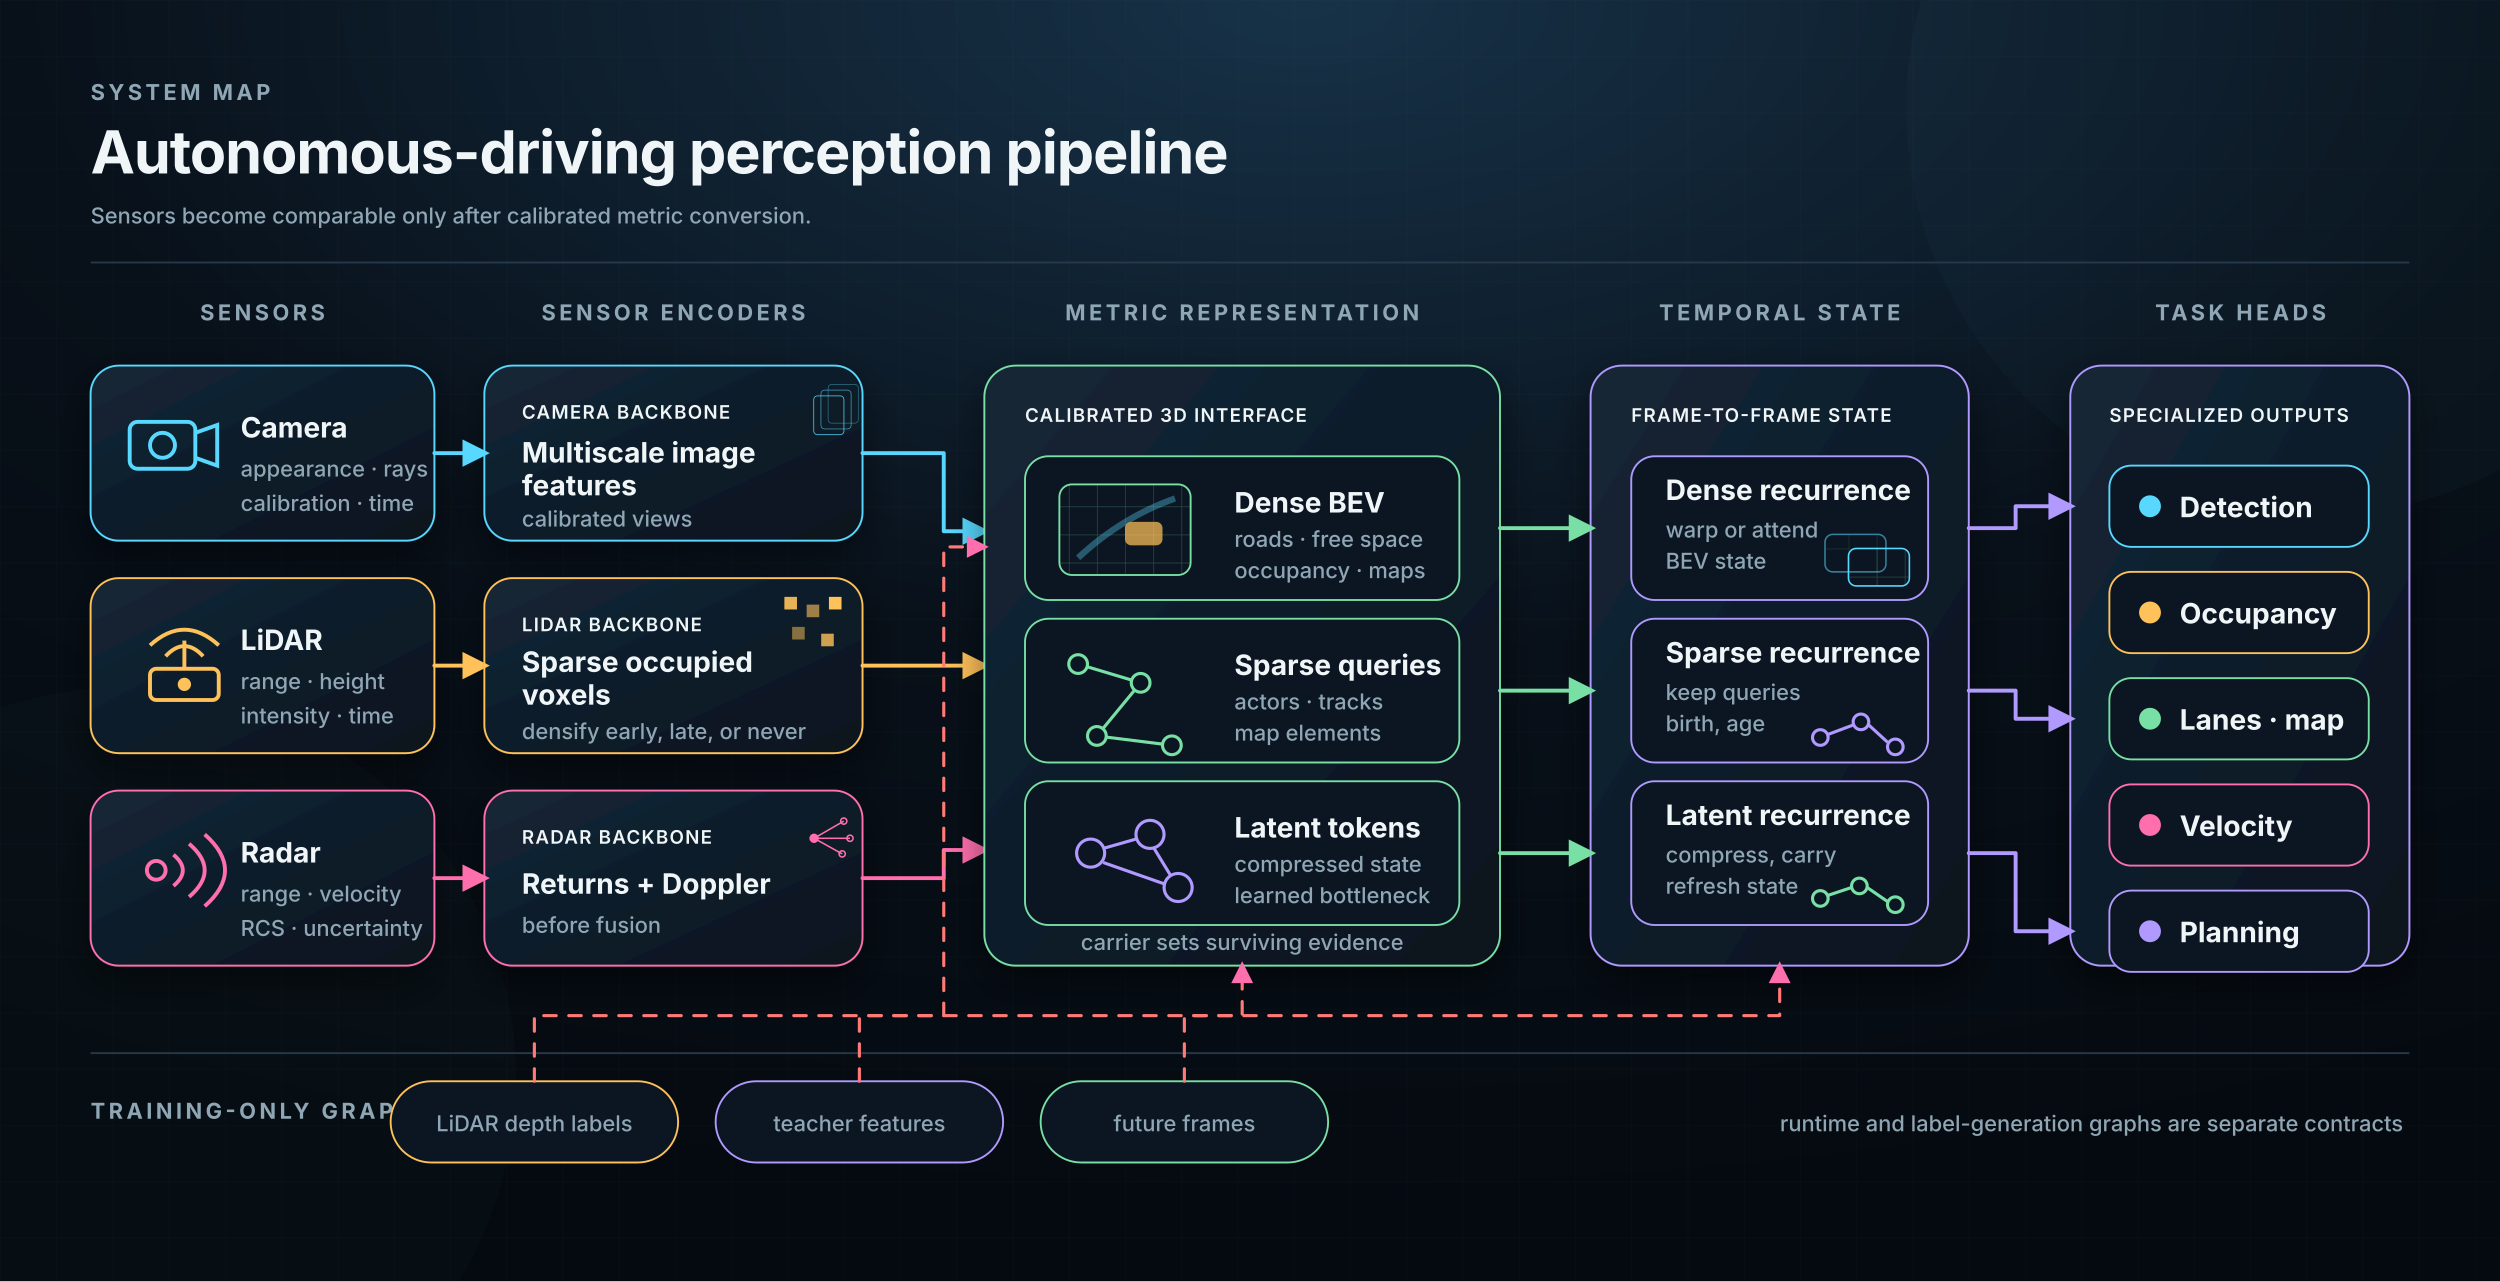
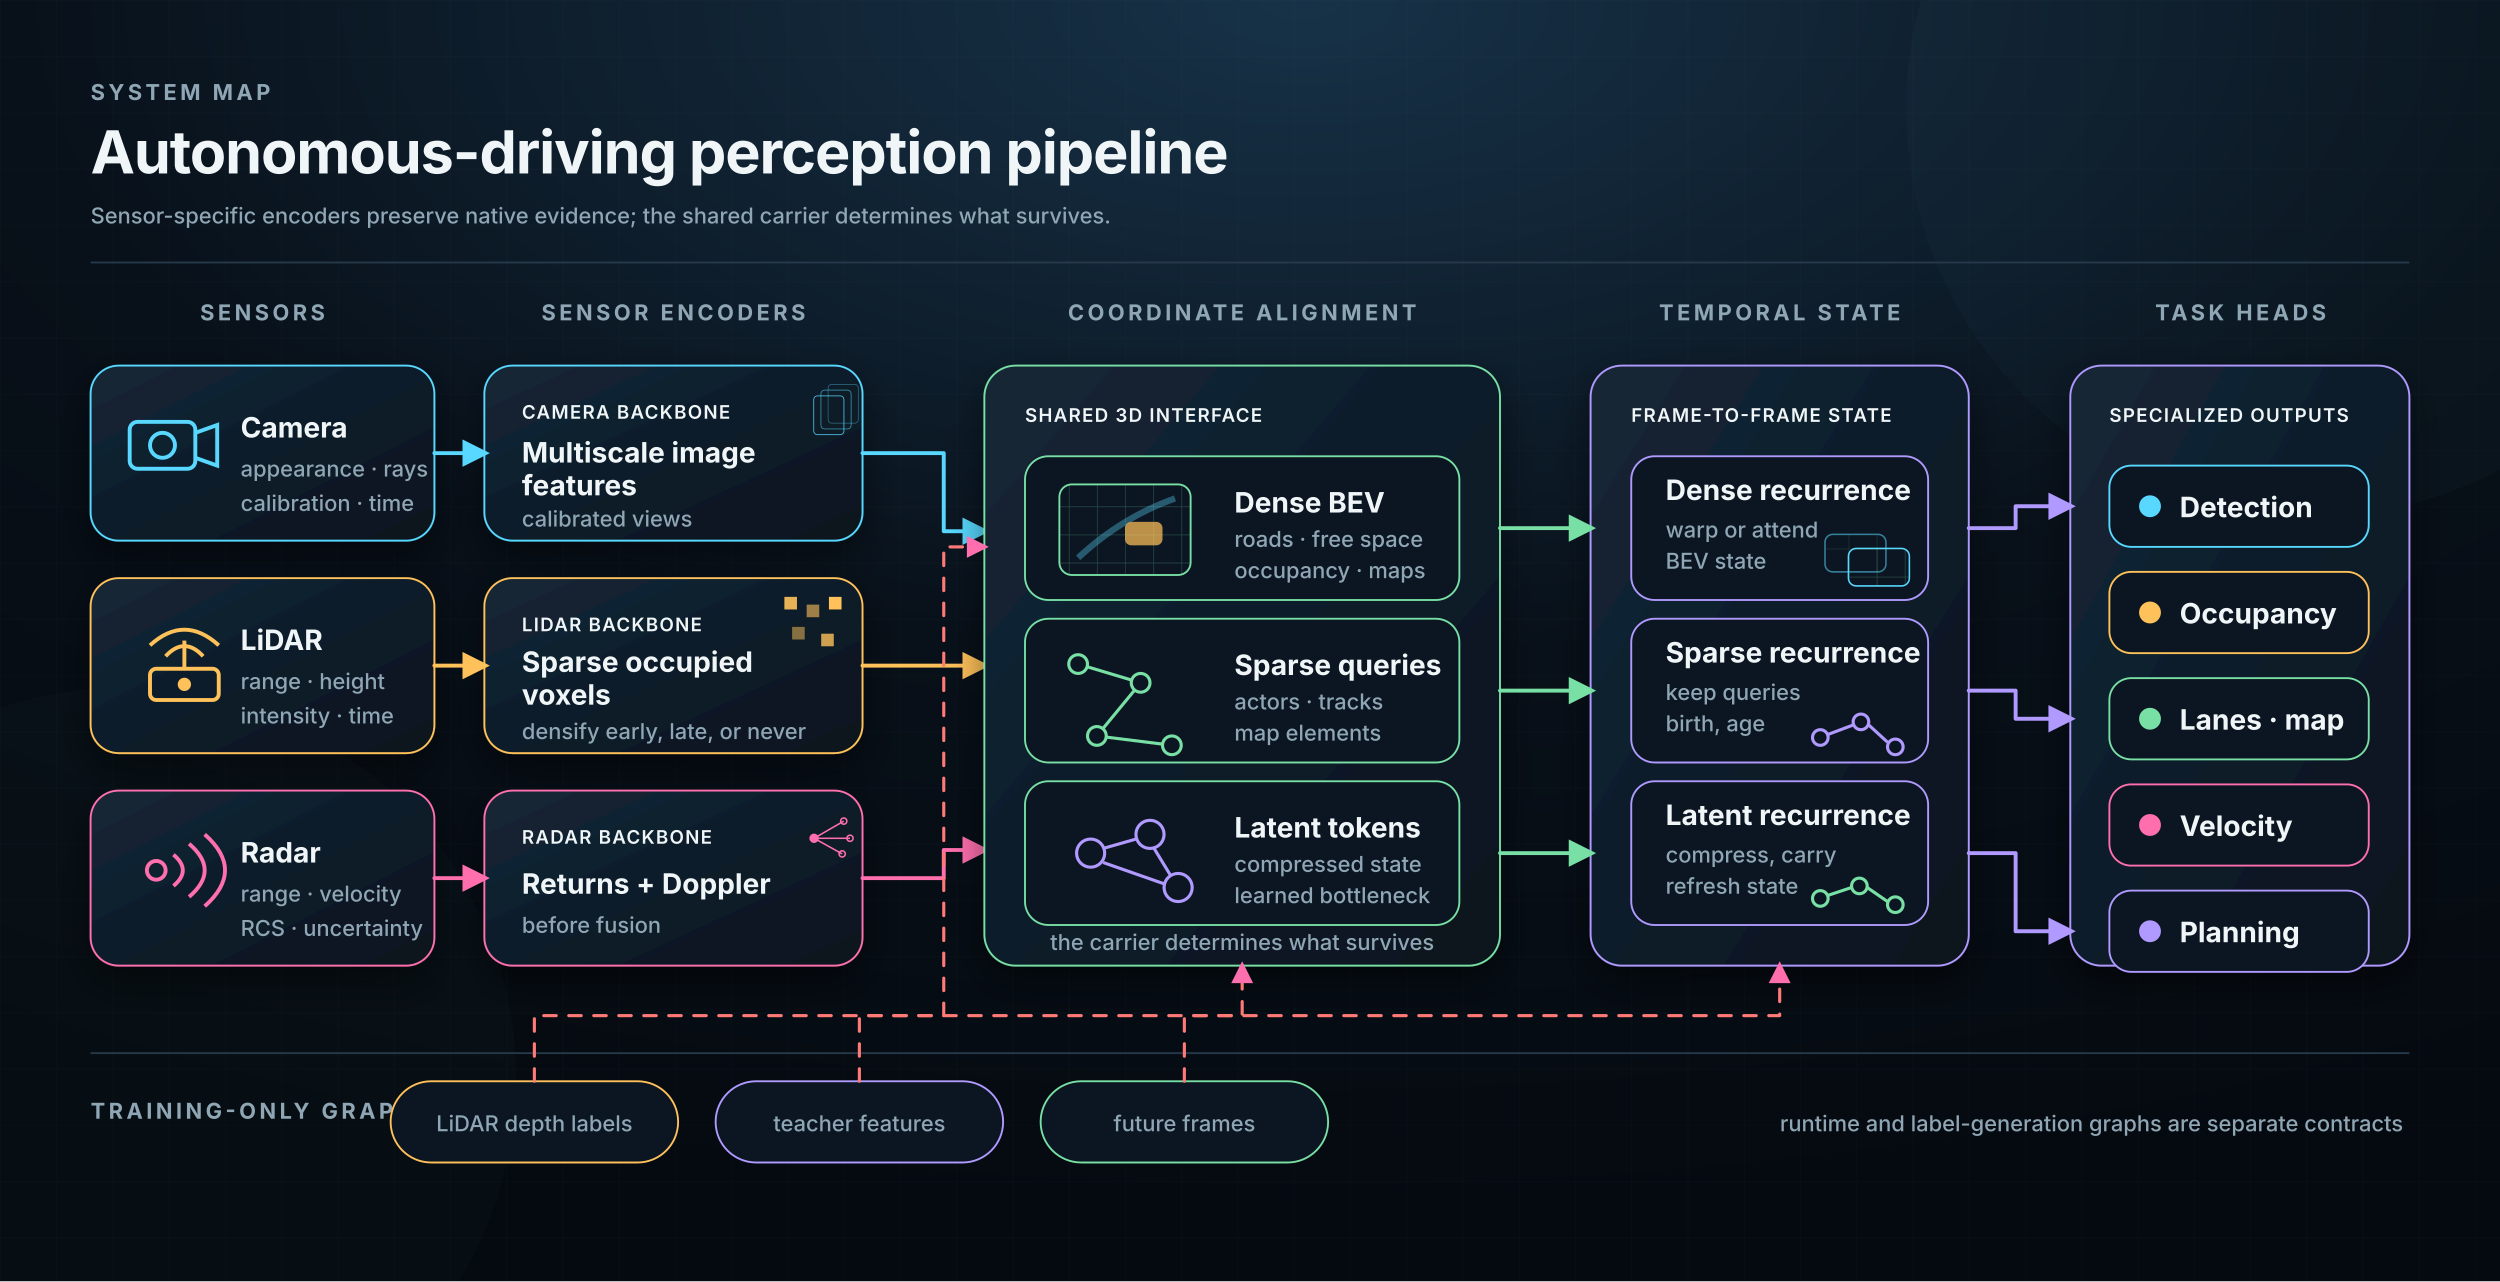
<svg xmlns="http://www.w3.org/2000/svg" width="1600" height="820" viewBox="0 0 1600 820" role="img" aria-labelledby="title desc">
  <defs>
    <radialGradient id="bg" cx="52%" cy="0%" r="96%">
      <stop offset="0%" stop-color="#173248" />
      <stop offset="54%" stop-color="#081019" />
      <stop offset="100%" stop-color="#050a10" />
    </radialGradient>
    <linearGradient id="panel" x1="0" y1="0" x2="1" y2="1">
      <stop offset="0%" stop-color="#142737" />
      <stop offset="55%" stop-color="#0e1c28" />
      <stop offset="100%" stop-color="#09131d" />
    </linearGradient>
    <pattern id="micro" width="36" height="36" patternUnits="userSpaceOnUse">
      <path d="M36 0H0V36" fill="none" stroke="#8cb4c8" stroke-width=".6" opacity=".12" />
    </pattern>
    <pattern id="bev" width="18" height="18" patternUnits="userSpaceOnUse">
      <path d="M18 0H0V18" fill="none" stroke="#78e0a5" stroke-width=".7" opacity=".32" />
    </pattern>
    <filter id="shadow" x="-20%" y="-20%" width="140%" height="150%">
      <feDropShadow dx="0" dy="10" stdDeviation="12" flood-color="#02070c" flood-opacity=".48" />
    </filter>
    <filter id="glow" x="-100%" y="-100%" width="300%" height="300%">
      <feGaussianBlur stdDeviation="7" />
    </filter>
    <marker id="arrow-camera" viewBox="0 0 10 10" refX="8" refY="5" markerWidth="7" markerHeight="7" orient="auto">
      <path d="M0 0 10 5 0 10Z" fill="#58d8ff" />
    </marker>
    <marker id="arrow-lidar" viewBox="0 0 10 10" refX="8" refY="5" markerWidth="7" markerHeight="7" orient="auto">
      <path d="M0 0 10 5 0 10Z" fill="#ffc15a" />
    </marker>
    <marker id="arrow-radar" viewBox="0 0 10 10" refX="8" refY="5" markerWidth="7" markerHeight="7" orient="auto">
      <path d="M0 0 10 5 0 10Z" fill="#ff6fae" />
    </marker>
    <marker id="arrow-metric" viewBox="0 0 10 10" refX="8" refY="5" markerWidth="7" markerHeight="7" orient="auto">
      <path d="M0 0 10 5 0 10Z" fill="#78e0a5" />
    </marker>
    <marker id="arrow-task" viewBox="0 0 10 10" refX="8" refY="5" markerWidth="7" markerHeight="7" orient="auto">
      <path d="M0 0 10 5 0 10Z" fill="#b19aff" />
    </marker>
    <style>
      text{font-family:"SF Pro Display","SF Pro Text",Inter,Arial,sans-serif;fill:#f0f6f8}.title{font-size:38px;font-weight:680;letter-spacing:-.7px}.kicker{font-size:14px;font-weight:650;letter-spacing:2.2px;fill:#8fa6b5}.label{font-size:18px;font-weight:650}.small{font-size:14px;font-weight:520;fill:#8fa6b5}.micro{font-size:12px;font-weight:600;letter-spacing:.8px}.cam{stroke:#58d8ff}.lidar{stroke:#ffc15a}.radar{stroke:#ff6fae}.metric{stroke:#78e0a5}.task{stroke:#b19aff}.flow{fill:none;stroke-width:2.5;stroke-linecap:round;stroke-linejoin:round}.train{fill:none;stroke:#ff7a76;stroke-width:2;stroke-dasharray:8 8;stroke-linecap:round;stroke-linejoin:round}.node{fill:url(#panel);stroke-width:1.2}.chip{fill:#0c1622;stroke-width:1.2}
    </style>
  </defs>
  <rect width="1600" height="820" fill="url(#bg)" />
  <rect width="1600" height="820" fill="url(#micro)" opacity=".32" />
  <circle cx="1480" cy="70" r="260" fill="#58d8ff" opacity=".025" />
  <circle cx="80" cy="690" r="250" fill="#78e0a5" opacity=".02" />
  <text x="58" y="64" class="kicker" fill="#78e0a5">SYSTEM MAP</text>
  <text x="58" y="111" class="title">Autonomous-driving perception pipeline</text>
-   <text x="58" y="143" class="small">Sensors become comparable only after calibrated metric conversion.</text>
+   <text x="58" y="143" class="small">Sensor-specific encoders preserve native evidence; the shared carrier determines what survives.</text>
  <line x1="58" y1="168" x2="1542" y2="168" stroke="#26394a" stroke-width="1.2" />
  <text x="168" y="205" class="kicker" text-anchor="middle">SENSORS</text>
  <text x="431" y="205" class="kicker" text-anchor="middle">SENSOR ENCODERS</text>
-   <text x="795" y="205" class="kicker" text-anchor="middle">METRIC REPRESENTATION</text>
+   <text x="795" y="205" class="kicker" text-anchor="middle">COORDINATE ALIGNMENT</text>
  <text x="1139" y="205" class="kicker" text-anchor="middle">TEMPORAL STATE</text>
  <text x="1434" y="205" class="kicker" text-anchor="middle">TASK HEADS</text>
  <g filter="url(#shadow)">
    <rect x="58" y="234" width="220" height="112" rx="18" class="node cam" />
    <rect x="58" y="370" width="220" height="112" rx="18" class="node lidar" />
    <rect x="58" y="506" width="220" height="112" rx="18" class="node radar" />
  </g>
  <g transform="translate(83 263)" fill="none" stroke="#58d8ff" stroke-width="2.5">
    <rect x="0" y="7" width="42" height="30" rx="5" />
    <circle cx="21" cy="22" r="8" />
    <path d="M42 14 56 9v26l-14-5" />
  </g>
  <text x="154" y="280" class="label">Camera</text>
  <text x="154" y="305" class="small">appearance · rays</text>
  <text x="154" y="327" class="small">calibration · time</text>
  <g transform="translate(84 397)" fill="none" stroke="#ffc15a" stroke-width="2.5">
    <rect x="12" y="31" width="44" height="20" rx="4" />
    <path d="M34 31V13M22 23Q34 10 46 23M12 16Q34-4 56 16" />
    <circle cx="34" cy="41" r="3" fill="#ffc15a" />
  </g>
  <text x="154" y="416" class="label">LiDAR</text>
  <text x="154" y="441" class="small">range · height</text>
  <text x="154" y="463" class="small">intensity · time</text>
  <g transform="translate(88 534)" fill="none" stroke="#ff6fae" stroke-width="2.5">
    <circle cx="12" cy="23" r="6" />
    <path d="M23 13Q35 23 23 33M33 6Q53 23 33 40M43 0Q69 23 43 46" />
  </g>
  <text x="154" y="552" class="label">Radar</text>
  <text x="154" y="577" class="small">range · velocity</text>
  <text x="154" y="599" class="small">RCS · uncertainty</text>
  <g filter="url(#shadow)">
    <rect x="310" y="234" width="242" height="112" rx="18" class="node cam" />
    <rect x="310" y="370" width="242" height="112" rx="18" class="node lidar" />
    <rect x="310" y="506" width="242" height="112" rx="18" class="node radar" />
  </g>
  <text x="334" y="268" class="micro" fill="#58d8ff">CAMERA BACKBONE</text>
  <text x="334" y="296" class="label">Multiscale image</text>
  <text x="334" y="317" class="label">features</text>
  <text x="334" y="337" class="small">calibrated views</text>
  <g transform="translate(530 246) scale(.46)" fill="none" stroke="#58d8ff">
    <rect width="42" height="54" rx="5" opacity=".45" />
    <rect x="-10" y="8" width="42" height="54" rx="5" opacity=".7" />
    <rect x="-20" y="16" width="42" height="54" rx="5" />
  </g>
  <text x="334" y="404" class="micro" fill="#ffc15a">LIDAR BACKBONE</text>
  <text x="334" y="430" class="label">Sparse occupied</text>
  <text x="334" y="451" class="label">voxels</text>
  <text x="334" y="473" class="small">densify early, late, or never</text>
  <g transform="translate(502 382) scale(.62)" fill="#ffc15a">
    <rect width="13" height="13" opacity=".9" />
    <rect x="23" y="8" width="13" height="13" opacity=".6" />
    <rect x="46" y="0" width="13" height="13" />
    <rect x="8" y="31" width="13" height="13" opacity=".5" />
    <rect x="38" y="38" width="13" height="13" opacity=".8" />
  </g>
  <text x="334" y="540" class="micro" fill="#ff6fae">RADAR BACKBONE</text>
  <text x="334" y="572" class="label">Returns + Doppler</text>
  <text x="334" y="597" class="small">before fusion</text>
  <g transform="translate(513 519) scale(.50)" fill="none" stroke="#ff6fae" stroke-width="2">
    <circle cx="16" cy="35" r="5" fill="#ff6fae" />
    <path d="M16 35 54 13M16 35 62 35M16 35 52 55" />
    <circle cx="54" cy="13" r="4" />
    <circle cx="62" cy="35" r="4" />
    <circle cx="52" cy="55" r="4" />
  </g>
  <path d="M278 290H310" class="flow cam" marker-end="url(#arrow-camera)" />
  <path d="M278 426H310" class="flow lidar" marker-end="url(#arrow-lidar)" />
  <path d="M278 562H310" class="flow radar" marker-end="url(#arrow-radar)" />
  <path d="M552 290H604V340H630" class="flow cam" marker-end="url(#arrow-camera)" />
  <path d="M552 426H630" class="flow lidar" marker-end="url(#arrow-lidar)" />
  <path d="M552 562H604V544H630" class="flow radar" marker-end="url(#arrow-radar)" />
  <g filter="url(#shadow)">
    <rect x="630" y="234" width="330" height="384" rx="20" class="node metric" />
  </g>
-   <text x="656" y="270" class="micro" fill="#78e0a5">CALIBRATED 3D INTERFACE</text>
+   <text x="656" y="270" class="micro" fill="#78e0a5">SHARED 3D INTERFACE</text>
  <rect x="656" y="292" width="278" height="92" rx="15" class="chip metric" />
  <rect x="678" y="310" width="84" height="58" rx="8" fill="url(#bev)" stroke="#78e0a5" stroke-width="1.2" />
  <path d="M690 357Q718 331 752 319" fill="none" stroke="#58d8ff" stroke-width="4" opacity=".35" />
  <rect x="720" y="334" width="24" height="15" rx="4" fill="#ffc15a" opacity=".72" />
  <text x="790" y="328" class="label">Dense BEV</text>
  <text x="790" y="350" class="small">roads · free space</text>
  <text x="790" y="370" class="small">occupancy · maps</text>
  <rect x="656" y="396" width="278" height="92" rx="15" class="chip metric" />
  <g transform="translate(684 417)" fill="none" stroke="#78e0a5" stroke-width="2">
    <path d="M6 8 46 20 18 54 66 60" />
    <circle cx="6" cy="8" r="6" fill="#0c1622" />
    <circle cx="46" cy="20" r="6" fill="#0c1622" />
    <circle cx="18" cy="54" r="6" fill="#0c1622" />
    <circle cx="66" cy="60" r="6" fill="#0c1622" />
  </g>
  <text x="790" y="432" class="label">Sparse queries</text>
  <text x="790" y="454" class="small">actors · tracks</text>
  <text x="790" y="474" class="small">map elements</text>
  <rect x="656" y="500" width="278" height="92" rx="15" class="chip metric" />
  <g transform="translate(684 526)" fill="none" stroke="#b19aff" stroke-width="2">
    <circle cx="14" cy="20" r="9" fill="#0c1622" />
    <circle cx="52" cy="8" r="9" fill="#0c1622" />
    <circle cx="70" cy="42" r="9" fill="#0c1622" />
    <path d="M22 17 43 11M54 16 65 34M22 26 62 40" />
  </g>
  <text x="790" y="536" class="label">Latent tokens</text>
  <text x="790" y="558" class="small">compressed state</text>
  <text x="790" y="578" class="small">learned bottleneck</text>
-   <text x="795" y="608" class="small" text-anchor="middle">carrier sets surviving evidence</text>
+   <text x="795" y="608" class="small" text-anchor="middle">the carrier determines what survives</text>
  <g filter="url(#shadow)">
    <rect x="1018" y="234" width="242" height="384" rx="20" class="node task" />
  </g>
  <text x="1044" y="270" class="micro" fill="#b19aff">FRAME-TO-FRAME STATE</text>
  <rect x="1044" y="292" width="190" height="92" rx="15" class="chip task" />
  <text x="1066" y="320" class="label">Dense recurrence</text>
  <text x="1066" y="344" class="small">warp or attend</text>
  <text x="1066" y="364" class="small">BEV state</text>
  <g transform="translate(1183 351)">
    <rect x="0" y="0" width="39" height="24" rx="5" fill="url(#bev)" stroke="#58d8ff" />
    <rect x="-15" y="-9" width="39" height="24" rx="5" fill="url(#bev)" stroke="#58d8ff" opacity=".55" />
  </g>
  <rect x="1044" y="396" width="190" height="92" rx="15" class="chip task" />
  <text x="1066" y="424" class="label">Sparse recurrence</text>
  <text x="1066" y="448" class="small">keep queries</text>
  <text x="1066" y="468" class="small">birth, age</text>
  <g transform="translate(1165 472)" fill="none" stroke="#b19aff" stroke-width="2">
    <circle cx="0" cy="0" r="5" />
    <circle cx="26" cy="-10" r="5" />
    <circle cx="48" cy="6" r="5" />
    <path d="M5-2 21-8M31-8 43 3" />
  </g>
  <rect x="1044" y="500" width="190" height="92" rx="15" class="chip task" />
  <text x="1066" y="528" class="label">Latent recurrence</text>
  <text x="1066" y="552" class="small">compress, carry</text>
  <text x="1066" y="572" class="small">refresh state</text>
  <g transform="translate(1165 575)" fill="none" stroke="#78e0a5" stroke-width="2">
    <circle cx="0" cy="0" r="5" />
    <circle cx="25" cy="-8" r="5" />
    <circle cx="48" cy="4" r="5" />
    <path d="M5-2 20-7M30-7 43 2" />
  </g>
  <path d="M960 338H990V338H1018" class="flow metric" marker-end="url(#arrow-metric)" />
  <path d="M960 442H990V442H1018" class="flow metric" marker-end="url(#arrow-metric)" />
  <path d="M960 546H990V546H1018" class="flow metric" marker-end="url(#arrow-metric)" />
  <g filter="url(#shadow)">
    <rect x="1325" y="234" width="217" height="384" rx="20" class="node task" />
  </g>
  <text x="1350" y="270" class="micro" fill="#b19aff">SPECIALIZED OUTPUTS</text>
  <g>
    <rect x="1350" y="298" width="166" height="52" rx="14" class="chip cam" />
    <circle cx="1376" cy="324" r="7" fill="#58d8ff" />
    <text x="1395" y="331" class="label">Detection</text>
    <rect x="1350" y="366" width="166" height="52" rx="14" class="chip lidar" />
    <circle cx="1376" cy="392" r="7" fill="#ffc15a" />
    <text x="1395" y="399" class="label">Occupancy</text>
    <rect x="1350" y="434" width="166" height="52" rx="14" class="chip metric" />
    <circle cx="1376" cy="460" r="7" fill="#78e0a5" />
    <text x="1395" y="467" class="label">Lanes · map</text>
    <rect x="1350" y="502" width="166" height="52" rx="14" class="chip radar" />
    <circle cx="1376" cy="528" r="7" fill="#ff6fae" />
    <text x="1395" y="535" class="label">Velocity</text>
    <rect x="1350" y="570" width="166" height="52" rx="14" class="chip task" />
    <circle cx="1376" cy="596" r="7" fill="#b19aff" />
    <text x="1395" y="603" class="label">Planning</text>
  </g>
  <path d="M1260 338H1290V324H1325" class="flow task" marker-end="url(#arrow-task)" />
  <path d="M1260 442H1290V460H1325" class="flow task" marker-end="url(#arrow-task)" />
  <path d="M1260 546H1290V596H1325" class="flow task" marker-end="url(#arrow-task)" />
  <line x1="58" y1="674" x2="1542" y2="674" stroke="#26394a" stroke-width="1.2" />
  <text x="58" y="716" class="kicker" fill="#ff7a76">TRAINING-ONLY GRAPH</text>
  <rect x="250" y="692" width="184" height="52" rx="26" class="chip lidar" />
  <text x="342" y="724" class="small" text-anchor="middle" fill="#ffc15a">LiDAR depth labels</text>
  <rect x="458" y="692" width="184" height="52" rx="26" class="chip task" />
  <text x="550" y="724" class="small" text-anchor="middle" fill="#b19aff">teacher features</text>
  <rect x="666" y="692" width="184" height="52" rx="26" class="chip metric" />
  <text x="758" y="724" class="small" text-anchor="middle" fill="#78e0a5">future frames</text>
  <path d="M342 692V650H604V350H630" class="train" marker-end="url(#arrow-radar)" />
  <path d="M550 692V650H795V618" class="train" marker-end="url(#arrow-radar)" />
  <path d="M758 692V650H1139V618" class="train" marker-end="url(#arrow-radar)" />
  <text x="1538" y="724" class="small" text-anchor="end">runtime and label-generation graphs are separate contracts</text>
</svg>
